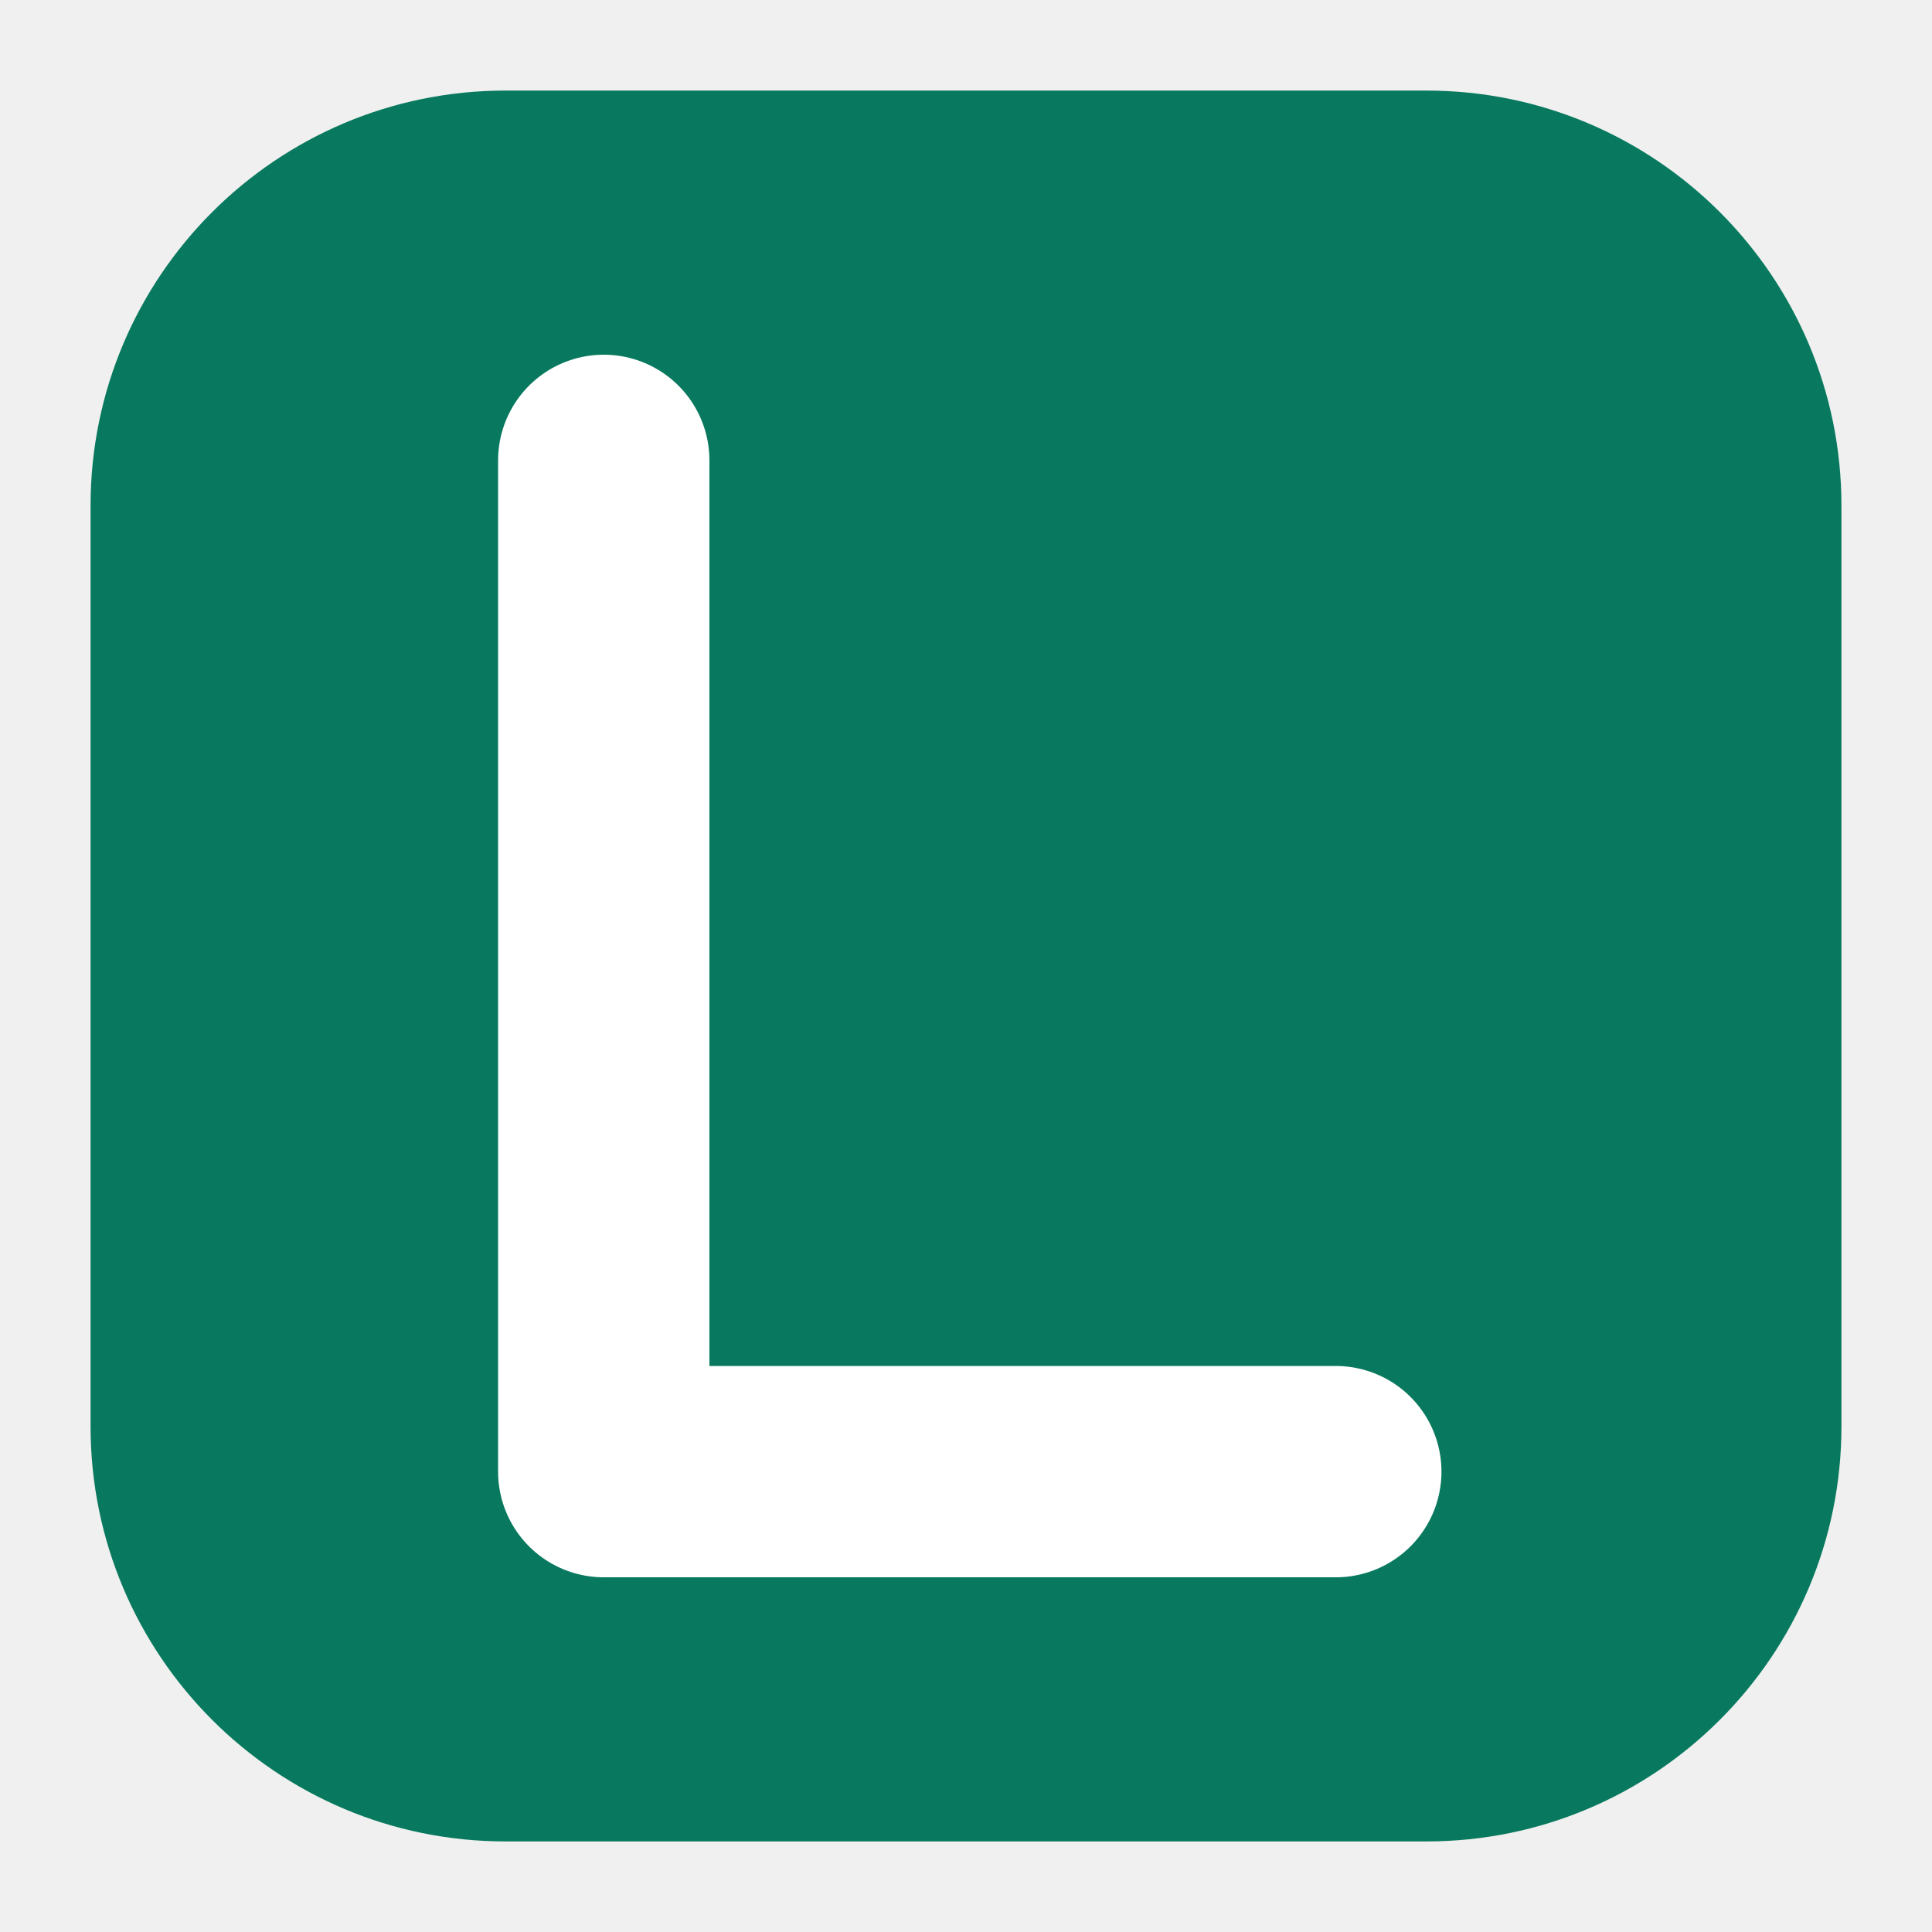
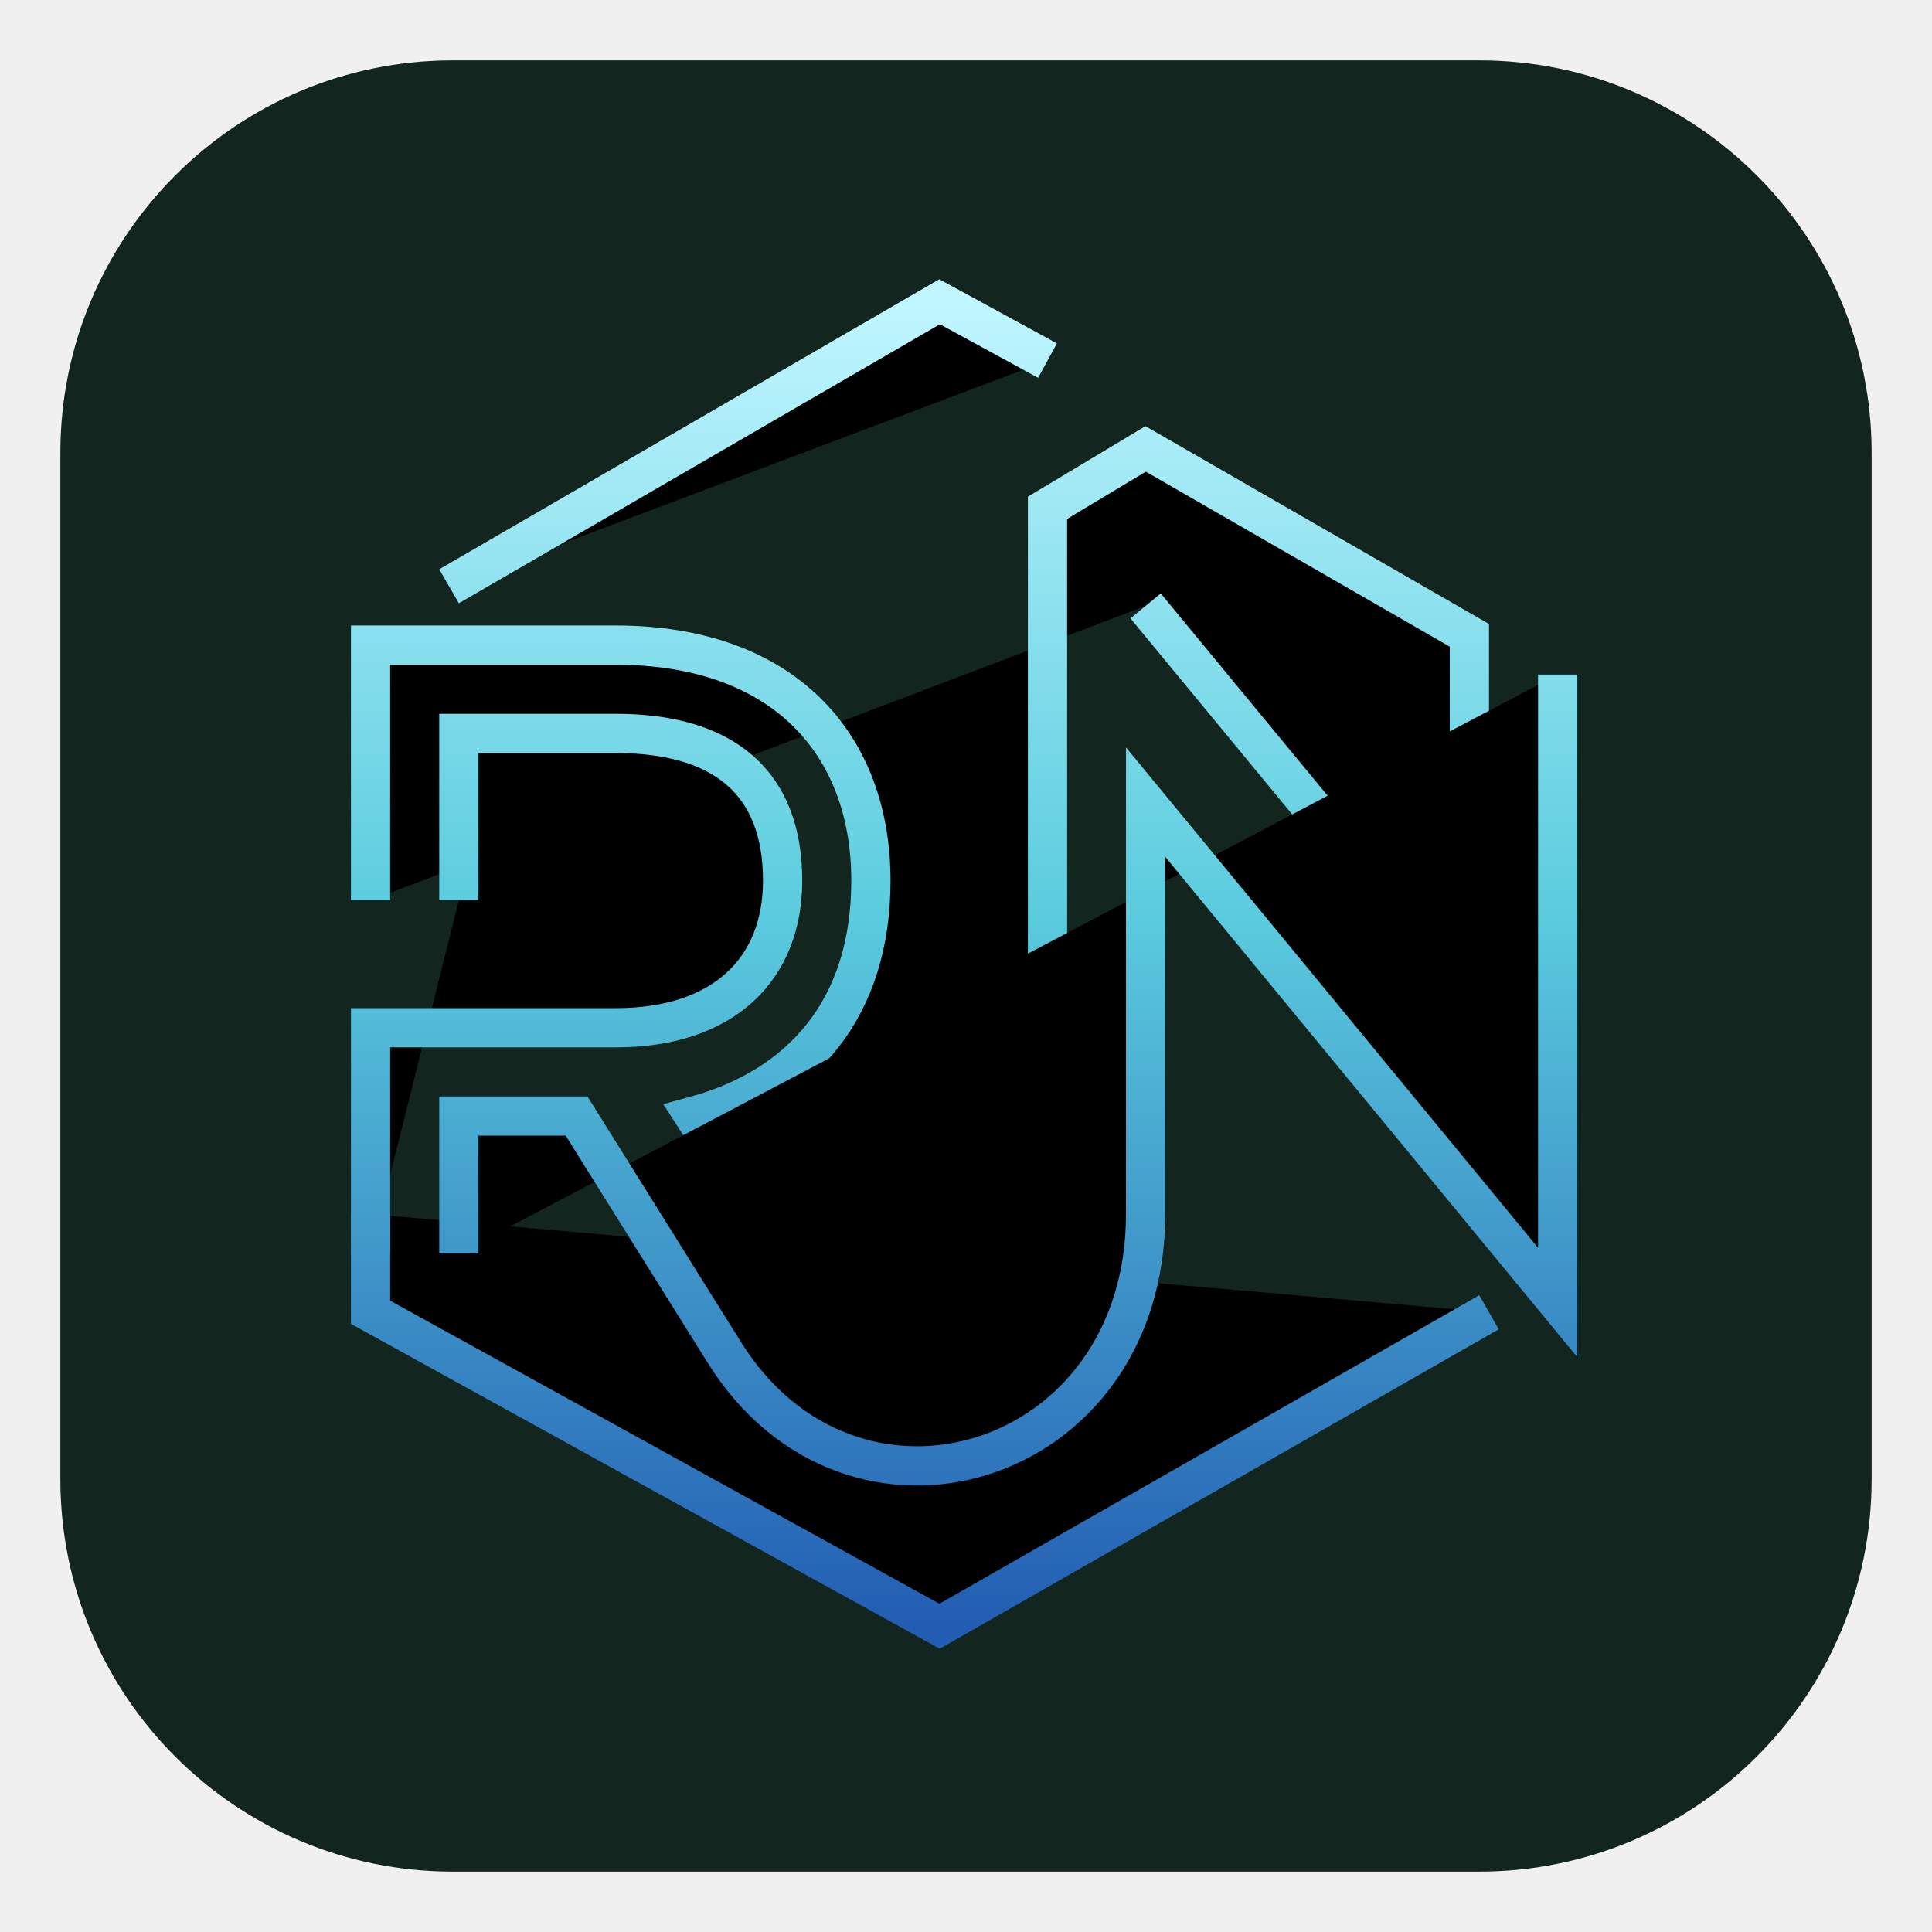
<svg xmlns="http://www.w3.org/2000/svg" width="512" height="512" viewBox="0 0 512 512">
-   <rect x="24" y="24" width="464" height="464" rx="110" fill="#08795e" />
-   <path d="M160 122v268h194" fill="none" stroke="#ffffff" stroke-width="56" stroke-linecap="round" stroke-linejoin="round" />
+   <rect x="16" y="16" width="480" height="480" rx="104" fill="#13251f" />
+   <g transform="translate(93 74) scale(1.6)">
+     <path d="M16.25 50.854L97.5 3.729L115.375 13.479" stroke-width="6.5" stroke="url(#paint0_linear_2079_3)" />
+     <path d="M3.25 154.854V171.104L97.5 223.104L188.5 171.104" stroke-width="6.5" stroke="url(#paint1_linear_2079_3)" />
+     <path d="M3.25 102.854V60.604H43.875C71.5 60.604 86.125 76.854 86.125 99.604C86.125 120.729 74.75 133.729 56.875 138.604L74.75 166.229C87.75 187.354 115.375 179.229 115.375 154.854V37.854L131.625 28.104L185.25 58.979V119.104L131.625 54.104" stroke-width="6.5" stroke="url(#paint2_linear_2079_3)" />
+     <path d="M17.875 102.854V75.229H43.875C61.75 75.229 71.5 83.354 71.5 99.604C71.5 114.229 61.75 123.979 43.875 123.979H3.25V161.354" stroke-width="6.5" stroke="url(#paint3_linear_2079_3)" />
+     <path d="M17.875 161.354V138.604H37.375L61.75 177.604C82.875 211.729 131.625 197.104 131.625 154.854V86.604L199.875 169.479V65.479" stroke-width="6.5" stroke="url(#paint4_linear_2079_3)" />
+     <defs>
+       <linearGradient id="paint0_linear_2079_3" x1="-32.5" y1="3.729" x2="-32.5" y2="223.104" gradientUnits="userSpaceOnUse">
+         <stop stop-color="#C0F6FF" />
+         <stop offset="0.46" stop-color="#5BCCDE" />
+         <stop offset="1" stop-color="#225DB3" />
+       </linearGradient>
+       <linearGradient id="paint1_linear_2079_3" x1="-32.5" y1="3.729" x2="-32.5" y2="223.104" gradientUnits="userSpaceOnUse">
+         <stop stop-color="#C0F6FF" />
+         <stop offset="0.46" stop-color="#5BCCDE" />
+         <stop offset="1" stop-color="#225DB3" />
+       </linearGradient>
+       <linearGradient id="paint2_linear_2079_3" x1="-32.5" y1="3.729" x2="-32.5" y2="223.104" gradientUnits="userSpaceOnUse">
+         <stop stop-color="#C0F6FF" />
+         <stop offset="0.46" stop-color="#5BCCDE" />
+         <stop offset="1" stop-color="#225DB3" />
+       </linearGradient>
+       <linearGradient id="paint3_linear_2079_3" x1="-32.5" y1="3.729" x2="-32.5" y2="223.104" gradientUnits="userSpaceOnUse">
+         <stop stop-color="#C0F6FF" />
+         <stop offset="0.46" stop-color="#5BCCDE" />
+         <stop offset="1" stop-color="#225DB3" />
+       </linearGradient>
+       <linearGradient id="paint4_linear_2079_3" x1="-32.5" y1="3.729" x2="-32.5" y2="223.104" gradientUnits="userSpaceOnUse">
+         <stop stop-color="#C0F6FF" />
+         <stop offset="0.46" stop-color="#5BCCDE" />
+         <stop offset="1" stop-color="#225DB3" />
+       </linearGradient>
+     </defs>
+   </g>
</svg>
